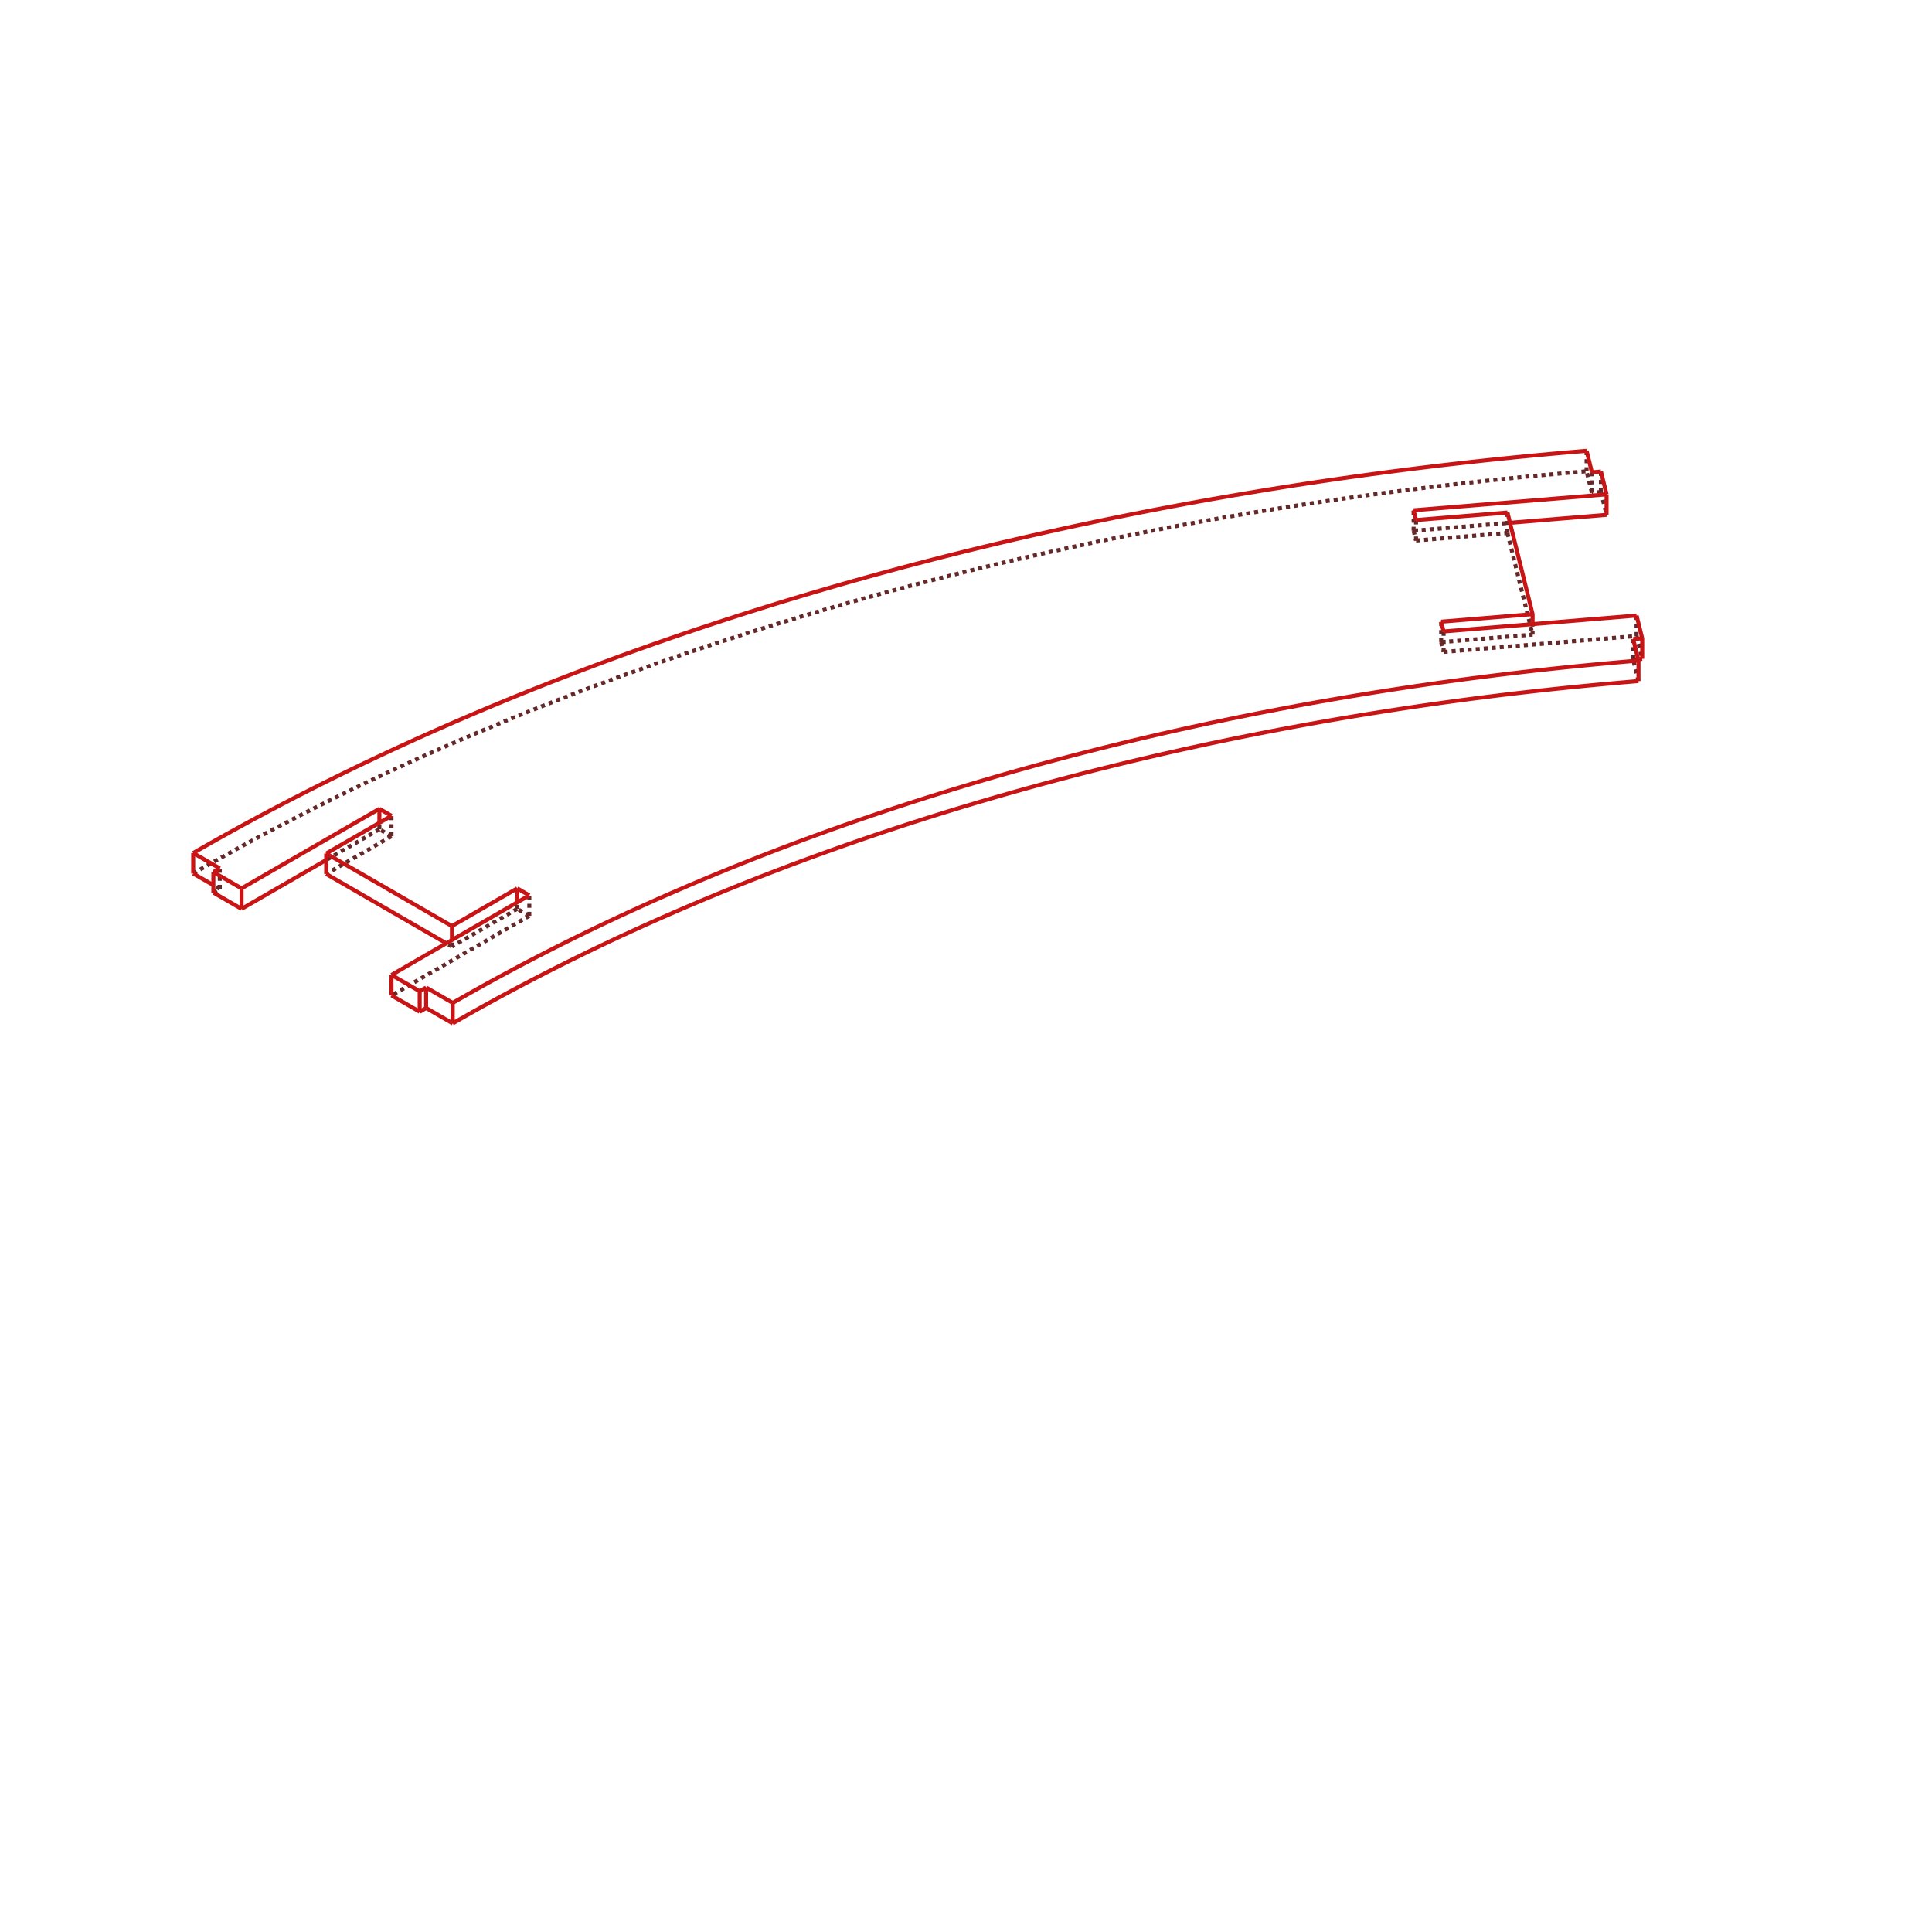
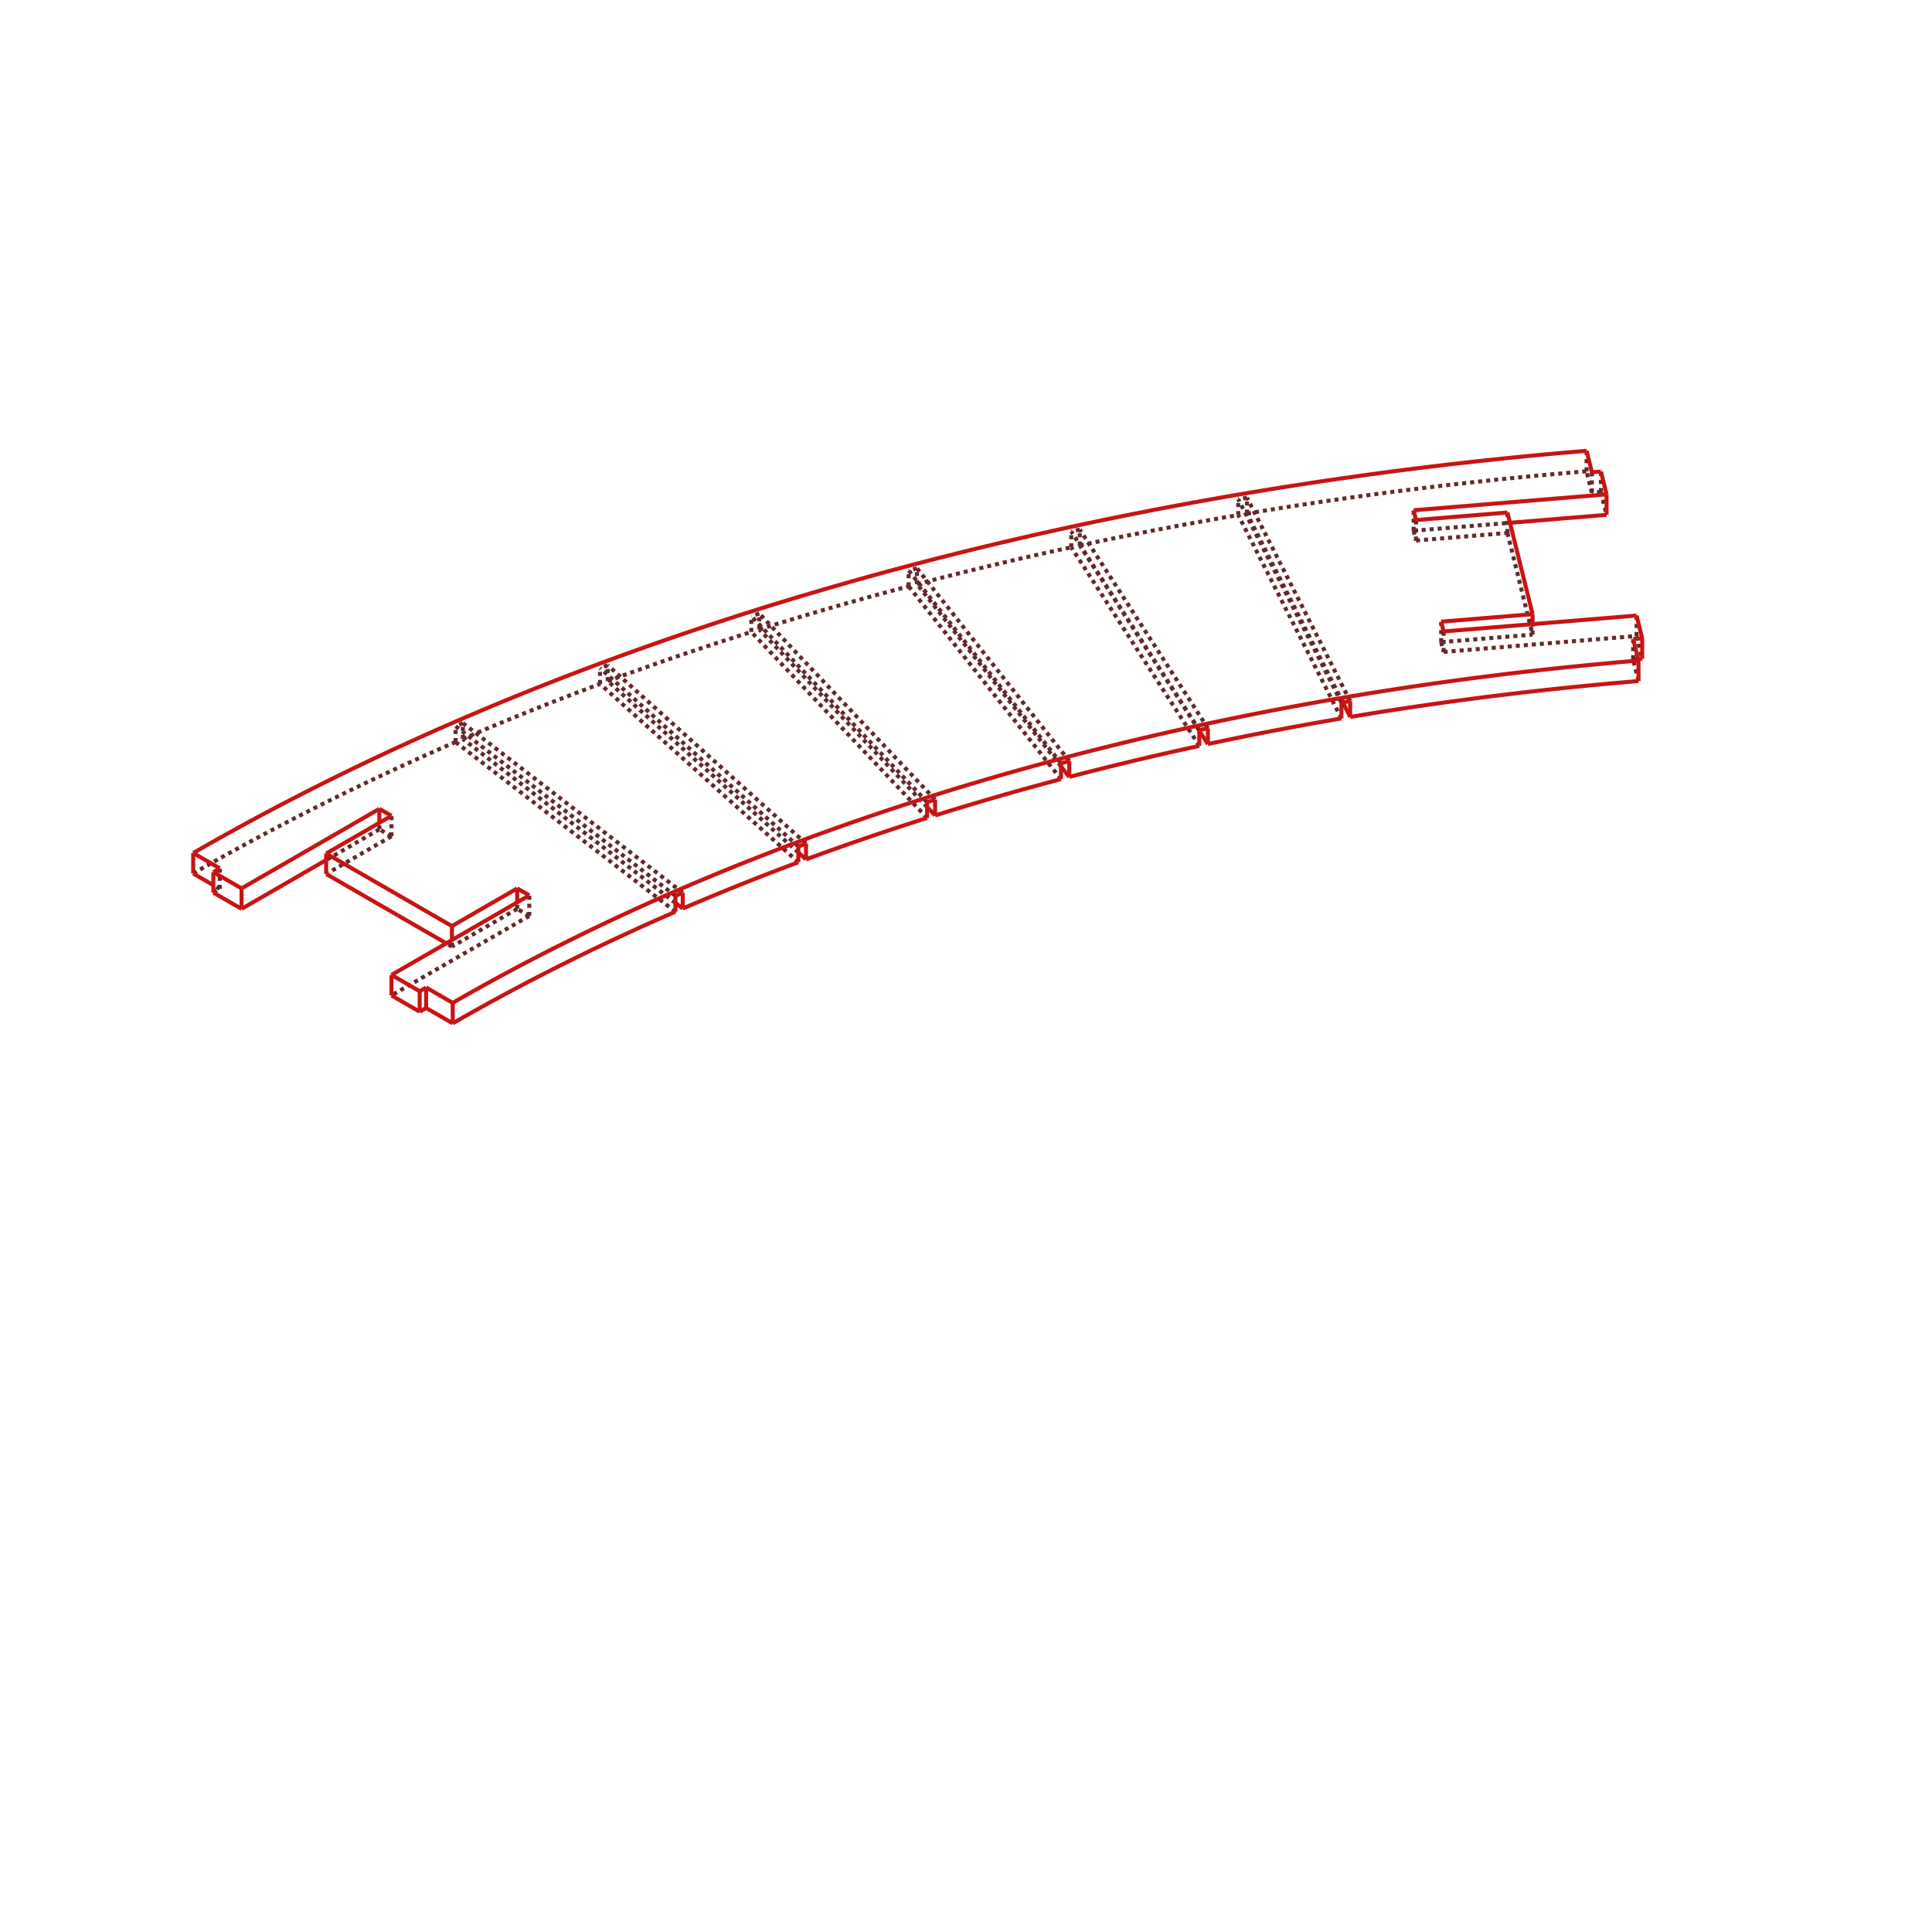
<svg xmlns="http://www.w3.org/2000/svg" width="480.0" height="480.0">
  <g transform="scale(2.831888, -2.831888)   translate(86.89682,-63.51376)" stroke-width="0.353" fill="none">
    <g stroke="rgb(100,40,40)" fill="none" stroke-dasharray="0.353,0.353">
      <path d="M53.556,20.347 L54.051,18.347 " />
      <path d="M53.556,20.347 L53.556,22.143 " />
      <path d="M37.123,16.95 L37.123,18.747 " />
      <path d="M37.123,16.95 L45.577,17.648 " />
      <path d="M56.82,5.686 L56.385,5.65 " />
      <path d="M56.851,3.764 L56.385,5.65 " />
-       <path d="M-40.461,-16.836 L-52.552,-23.817 " />
-       <path d="M-40.461,-16.836 L-41.521,-16.224 " />
-       <path d="M-41.521,-16.224 L-47.249,-19.531 " />
-       <path d="M-47.249,-19.531 L-47.744,-19.245 " />
-       <path d="M-52.552,-9.855 L-58.28,-13.162 " />
-       <path d="M-52.552,-9.855 L-53.613,-9.243 " />
-       <path d="M-53.613,-9.243 L-58.28,-11.937 " />
-       <path d="M-68.179,-14.795 L-67.614,-14.468 " />
-       <path d="M-67.614,-14.468 L-68.179,-14.142 " />
-       <path d="M-69.947,-13.121 L-69.177,-12.679 L-68.403,-12.239 L-67.625,-11.801 L-66.843,-11.365 L-66.058,-10.932 L-65.269,-10.5 L-64.476,-10.072 L-63.679,-9.645 L-62.879,-9.221 L-62.075,-8.799 L-61.267,-8.38 L-60.456,-7.963 L-59.641,-7.548 L-58.823,-7.135 L-58.001,-6.725 L-57.175,-6.318 L-56.346,-5.912 L-55.513,-5.51 L-54.677,-5.109 L-53.837,-4.711 L-52.994,-4.316 L-52.147,-3.922 L-51.297,-3.532 L-50.444,-3.144 L-49.587,-2.758 L-48.727,-2.375 L-47.863,-1.994 L-46.997,-1.616 L-46.127,-1.24 L-45.253,-0.867 L-44.377,-0.497 L-43.497,-0.129 L-42.614,0.237 L-41.728,0.6 L-40.839,0.96 L-39.946,1.318 L-39.051,1.673 L-38.152,2.026 L-37.251,2.375 L-36.346,2.723 L-35.438,3.067 L-34.528,3.41 L-33.614,3.749 L-32.698,4.086 L-31.778,4.42 L-30.856,4.751 L-29.93,5.08 L-29.002,5.406 L-28.071,5.729 L-27.138,6.05 L-26.201,6.368 L-25.262,6.683 L-24.32,6.995 L-23.375,7.305 L-22.428,7.612 L-21.478,7.916 L-20.525,8.218 L-19.57,8.516 L-18.612,8.812 L-17.651,9.105 L-16.688,9.396 L-15.723,9.683 L-14.755,9.968 L-13.784,10.25 L-12.811,10.529 L-11.836,10.805 L-10.858,11.079 L-9.878,11.349 L-8.895,11.617 L-7.911,11.882 L-6.924,12.144 L-5.934,12.403 L-4.943,12.66 L-3.949,12.913 L-2.953,13.163 L-1.955,13.411 L-0.954,13.656 L0.048,13.898 L1.052,14.137 L2.059,14.373 L3.068,14.606 L4.078,14.836 L5.091,15.063 L6.106,15.287 L7.122,15.508 L8.141,15.727 L9.161,15.942 L10.183,16.155 L11.207,16.364 L12.233,16.571 L13.261,16.774 L14.29,16.975 L15.321,17.172 L16.354,17.367 L17.389,17.558 L18.425,17.747 L19.463,17.932 L20.502,18.115 L21.543,18.294 L22.585,18.471 L23.63,18.644 L24.675,18.814 L25.722,18.982 L26.771,19.146 L27.82,19.307 L28.872,19.466 L29.924,19.621 L30.978,19.773 L32.034,19.922 L33.09,20.068 L34.148,20.211 L35.207,20.351 L36.267,20.488 L37.329,20.621 L38.391,20.752 L39.455,20.879 L40.52,21.004 L41.586,21.125 L42.653,21.243 L43.721,21.359 L44.79,21.471 L45.86,21.58 L46.93,21.685 L48.002,21.788 L49.075,21.888 L50.148,21.984 L51.223,22.078 L52.298,22.168 " />
+       <path d="M30.908,1.895 L22.506,18.457 " />
+       <path d="M22.506,18.457 L23.422,18.61 L24.339,18.76 L25.257,18.908 L26.176,19.053 L27.097,19.197 L28.018,19.337 L28.941,19.476 L29.864,19.612 L30.789,19.746 L31.714,19.877 L32.641,20.006 L33.569,20.133 L34.497,20.257 L35.427,20.379 L36.357,20.499 L37.288,20.616 L38.221,20.731 L39.154,20.844 L40.088,20.954 L41.022,21.061 L41.958,21.167 L42.894,21.27 L43.831,21.37 L44.769,21.468 L45.708,21.564 L46.647,21.658 L47.587,21.749 L48.528,21.837 L49.47,21.924 L50.412,22.007 L51.354,22.089 L52.298,22.168 " />
      <path d="M52.764,20.282 L52.298,22.168 " />
      <path d="M53.556,20.347 L52.764,20.282 " />
      <path d="M37.123,16.95 L37.335,16.093 " />
      <path d="M37.335,16.093 L45.354,16.755 " />
      <path d="M45.354,16.755 L47.56,7.838 " />
      <path d="M39.541,7.177 L47.56,7.838 " />
      <path d="M39.541,7.177 L39.754,6.32 " />
      <path d="M39.754,6.32 L56.682,7.716 " />
      <path d="M56.682,7.716 L57.177,5.715 " />
      <path d="M52.764,22.078 L52.764,20.282 " />
      <path d="M56.385,7.446 L56.385,5.65 " />
      <path d="M-40.461,-16.836 L-40.461,-15.04 " />
+       <path d="M-40.461,-16.836 L-52.552,-23.817 " />
      <path d="M-41.521,-16.224 L-41.521,-15.652 " />
+       <path d="M-40.461,-16.836 L-41.521,-16.224 " />
+       <path d="M-41.521,-16.224 L-47.249,-19.531 " />
      <path d="M-47.249,-19.531 L-47.249,-18.959 " />
+       <path d="M-47.249,-19.531 L-47.744,-19.245 " />
+       <path d="M-52.552,-9.855 L-58.28,-13.162 " />
      <path d="M-52.552,-9.855 L-52.552,-8.059 " />
      <path d="M-53.613,-9.243 L-53.613,-8.671 " />
+       <path d="M-52.552,-9.855 L-53.613,-9.243 " />
+       <path d="M-53.613,-9.243 L-58.28,-11.937 " />
+       <path d="M-68.179,-14.795 L-67.614,-14.468 " />
      <path d="M-67.614,-14.468 L-67.614,-12.672 " />
+       <path d="M-67.614,-14.468 L-68.179,-14.142 " />
      <path d="M52.298,22.168 L52.298,23.964 " />
+       <path d="M22.506,18.457 L22.506,19.845 " />
+       <path d="M22.506,19.845 L21.738,19.716 " />
+       <path d="M21.738,18.327 L21.738,19.716 " />
+       <path d="M7.836,15.662 L8.696,15.844 L9.557,16.025 L10.419,16.203 L11.282,16.379 L12.147,16.553 L13.013,16.725 L13.88,16.895 L14.748,17.063 L15.618,17.228 L16.489,17.392 L17.361,17.553 L18.234,17.712 L19.108,17.869 L19.984,18.024 L20.86,18.177 L21.738,18.327 " />
+       <path d="M7.836,15.662 L7.836,17.05 " />
+       <path d="M7.836,17.05 L7.087,16.889 " />
+       <path d="M7.087,15.501 L7.087,16.889 " />
+       <path d="M-6.45,12.269 L-5.615,12.486 L-4.779,12.702 L-3.941,12.915 L-3.102,13.126 L-2.261,13.336 L-1.418,13.543 L-0.574,13.748 L0.271,13.951 L1.118,14.152 L1.966,14.351 L2.816,14.548 L3.667,14.743 L4.52,14.935 L5.374,15.126 L6.23,15.314 L7.087,15.501 " />
+       <path d="M-6.45,12.269 L-6.45,13.657 " />
+       <path d="M-6.45,13.657 L-7.178,13.465 " />
+       <path d="M-7.178,12.077 L-7.178,13.465 " />
+       <path d="M-20.28,8.295 L-19.474,8.546 L-18.666,8.795 L-17.857,9.043 L-17.046,9.288 L-16.233,9.532 L-15.419,9.773 L-14.602,10.013 L-13.784,10.25 L-12.964,10.485 L-12.143,10.719 L-11.319,10.95 L-10.494,11.18 L-9.668,11.407 L-8.839,11.632 L-8.009,11.856 L-7.178,12.077 " />
+       <path d="M-20.28,8.295 L-20.28,9.683 " />
+       <path d="M-20.28,9.683 L-20.982,9.462 " />
+       <path d="M-20.982,8.074 L-20.982,9.462 " />
+       <path d="M-33.582,3.761 L-32.81,4.045 L-32.035,4.327 L-31.259,4.607 L-30.48,4.885 L-29.699,5.161 L-28.917,5.436 L-28.132,5.708 L-27.345,5.979 L-26.557,6.247 L-25.766,6.514 L-24.973,6.779 L-24.179,7.042 L-23.383,7.303 L-22.584,7.562 L-21.784,7.819 L-20.982,8.074 " />
+       <path d="M-33.582,3.761 L-33.582,5.149 " />
+       <path d="M-33.582,5.149 L-34.255,4.899 " />
+       <path d="M-34.255,3.511 L-34.255,4.899 " />
+       <path d="M-46.29,-1.311 L-45.555,-0.995 L-44.817,-0.682 L-44.077,-0.371 L-43.335,-0.061 L-42.59,0.247 L-41.844,0.553 L-41.095,0.857 L-40.343,1.159 L-39.59,1.46 L-38.834,1.758 L-38.077,2.055 L-37.317,2.35 L-36.555,2.643 L-35.79,2.934 L-35.024,3.224 L-34.255,3.511 " />
+       <path d="M-46.29,-1.311 L-46.29,0.078 " />
+       <path d="M-46.29,0.078 L-46.93,-0.199 " />
+       <path d="M-46.93,-1.587 L-46.93,-0.199 " />
+       <path d="M-69.947,-13.121 L-69.272,-12.733 L-68.593,-12.346 L-67.912,-11.961 L-67.227,-11.578 L-66.54,-11.197 L-65.85,-10.817 L-65.157,-10.44 L-64.461,-10.064 L-63.762,-9.689 L-63.06,-9.317 L-62.356,-8.946 L-61.649,-8.577 L-60.938,-8.21 L-60.226,-7.845 L-59.51,-7.481 L-58.791,-7.12 L-58.07,-6.76 L-57.346,-6.402 L-56.619,-6.046 L-55.89,-5.691 L-55.158,-5.339 L-54.423,-4.988 L-53.686,-4.64 L-52.945,-4.293 L-52.203,-3.948 L-51.457,-3.605 L-50.709,-3.264 L-49.959,-2.925 L-49.205,-2.588 L-48.45,-2.252 L-47.691,-1.919 L-46.93,-1.587 " />
      <path d="M37.335,16.093 L37.335,17.889 " />
      <path d="M45.354,16.755 L45.354,18.551 " />
      <path d="M47.56,7.838 L47.56,8.76 " />
      <path d="M39.541,7.177 L39.541,8.973 " />
      <path d="M39.754,6.32 L39.754,8.116 " />
      <path d="M56.682,7.716 L56.682,9.512 " />
+       <path d="M31.556,2.004 L22.506,19.845 " />
+       <path d="M-27.639,-16.472 L-46.93,-1.587 " />
+       <path d="M-27.639,-15.084 L-46.93,-0.199 " />
+       <path d="M-26.998,-14.807 L-46.29,0.078 " />
+       <path d="M-27.639,-15.701 L-46.29,-1.311 " />
+       <path d="M-16.855,-12.131 L-34.255,3.511 " />
+       <path d="M-16.855,-10.743 L-34.255,4.899 " />
+       <path d="M-16.182,-10.494 L-33.582,5.149 " />
+       <path d="M-16.855,-11.277 L-33.582,3.761 " />
+       <path d="M-5.561,-8.247 L-20.982,8.074 " />
+       <path d="M-5.561,-6.859 L-20.982,9.462 " />
+       <path d="M-4.859,-6.637 L-20.28,9.683 " />
+       <path d="M-5.561,-7.282 L-20.28,8.295 " />
+       <path d="M6.184,-4.838 L-7.178,12.077 " />
+       <path d="M6.184,-3.45 L-7.178,13.465 " />
+       <path d="M6.912,-3.258 L-6.45,13.657 " />
+       <path d="M6.184,-3.725 L-6.45,12.269 " />
+       <path d="M18.321,-1.922 L7.087,15.501 " />
+       <path d="M18.321,-0.534 L7.087,16.889 " />
+       <path d="M19.071,-0.372 L7.836,17.05 " />
+       <path d="M18.321,-0.598 L7.836,15.662 " />
+       <path d="M30.788,0.486 L21.738,18.327 " />
+       <path d="M30.788,1.874 L21.738,19.716 " />
    </g>
    <g stroke="rgb(200,20,20)" fill="none">
      <path d="M53.556,22.143 L54.051,20.143 " />
      <path d="M54.051,18.347 L54.051,20.143 " />
      <path d="M57.177,7.512 L56.385,7.446 " />
      <path d="M56.385,7.446 L56.851,5.56 " />
      <path d="M-47.178,-24.47 L-46.523,-24.094 L-45.864,-23.719 L-45.202,-23.347 L-44.537,-22.976 L-43.869,-22.607 L-43.197,-22.24 L-42.522,-21.875 L-41.844,-21.512 L-41.163,-21.151 L-40.479,-20.792 L-39.792,-20.435 L-39.101,-20.08 L-38.408,-19.727 L-37.711,-19.377 L-37.012,-19.028 L-36.309,-18.681 L-35.603,-18.336 L-34.895,-17.993 L-34.183,-17.652 L-33.469,-17.314 L-32.751,-16.977 L-32.031,-16.642 L-31.307,-16.31 L-30.581,-15.98 L-29.852,-15.651 L-29.12,-15.325 L-28.385,-15.001 L-27.648,-14.68 L-26.907,-14.36 L-26.164,-14.042 L-25.418,-13.727 L-24.669,-13.414 L-23.918,-13.103 L-23.164,-12.794 L-22.407,-12.487 L-21.648,-12.183 L-20.886,-11.881 L-20.121,-11.581 L-19.354,-11.283 L-18.584,-10.987 L-17.812,-10.694 L-17.037,-10.403 L-16.259,-10.114 L-15.479,-9.828 L-14.697,-9.543 L-13.912,-9.261 L-13.124,-8.982 L-12.334,-8.704 L-11.542,-8.429 L-10.748,-8.156 L-9.951,-7.886 L-9.151,-7.617 L-8.35,-7.351 L-7.546,-7.088 L-6.739,-6.827 L-5.931,-6.568 L-5.12,-6.311 L-4.307,-6.057 L-3.492,-5.805 L-2.675,-5.556 L-1.855,-5.309 L-1.033,-5.064 L-0.21,-4.822 L0.616,-4.582 L1.444,-4.344 L2.274,-4.109 L3.106,-3.876 L3.94,-3.646 L4.776,-3.418 L5.614,-3.193 L6.454,-2.97 L7.296,-2.749 L8.14,-2.531 L8.986,-2.316 L9.833,-2.102 L10.683,-1.892 L11.534,-1.683 L12.387,-1.478 L13.242,-1.274 L14.099,-1.073 L14.957,-0.875 L15.817,-0.679 L16.679,-0.486 L17.542,-0.295 L18.407,-0.107 L19.274,0.079 L20.142,0.262 L21.012,0.443 L21.884,0.621 L22.757,0.797 L23.631,0.97 L24.507,1.141 L25.385,1.309 L26.264,1.475 L27.144,1.638 L28.026,1.798 L28.909,1.956 L29.793,2.111 L30.679,2.264 L31.567,2.414 L32.455,2.562 L33.345,2.707 L34.236,2.849 L35.128,2.989 L36.021,3.126 L36.916,3.261 L37.812,3.393 L38.709,3.522 L39.607,3.649 L40.506,3.773 L41.406,3.895 L42.307,4.014 L43.21,4.13 L44.113,4.244 L45.017,4.355 L45.923,4.464 L46.829,4.57 L47.736,4.673 L48.644,4.774 L49.552,4.872 L50.462,4.967 L51.373,5.06 L52.284,5.15 L53.196,5.237 L54.109,5.322 L55.022,5.404 L55.936,5.484 L56.851,5.56 " />
      <path d="M-49.512,-23.123 L-47.178,-24.47 " />
      <path d="M-50.077,-23.45 L-49.512,-23.123 " />
      <path d="M-50.077,-23.45 L-52.552,-22.021 " />
-       <path d="M-52.552,-22.021 L-40.461,-15.04 " />
-       <path d="M-41.521,-14.427 L-40.461,-15.04 " />
-       <path d="M-47.249,-17.734 L-41.521,-14.427 " />
-       <path d="M-58.28,-11.366 L-47.249,-17.734 " />
-       <path d="M-58.28,-11.366 L-52.552,-8.059 " />
-       <path d="M-53.613,-7.446 L-52.552,-8.059 " />
-       <path d="M-65.704,-14.427 L-53.613,-7.446 " />
+       <path d="M-40.461,-15.04 L-52.552,-22.021 " />
+       <path d="M-40.461,-15.04 L-41.521,-14.427 " />
+       <path d="M-41.521,-14.427 L-47.249,-17.734 " />
+       <path d="M-47.249,-17.734 L-58.28,-11.366 " />
+       <path d="M-52.552,-8.059 L-58.28,-11.366 " />
+       <path d="M-52.552,-8.059 L-53.613,-7.446 " />
+       <path d="M-53.613,-7.446 L-65.704,-14.427 " />
      <path d="M-65.704,-14.427 L-68.179,-12.999 " />
      <path d="M-68.179,-12.999 L-67.614,-12.672 " />
      <path d="M-69.947,-11.325 L-67.614,-12.672 " />
      <path d="M-69.947,-11.325 L-69.177,-10.882 L-68.403,-10.442 L-67.625,-10.004 L-66.843,-9.569 L-66.058,-9.135 L-65.269,-8.704 L-64.476,-8.275 L-63.679,-7.849 L-62.879,-7.425 L-62.075,-7.003 L-61.267,-6.583 L-60.456,-6.166 L-59.641,-5.751 L-58.823,-5.339 L-58.001,-4.929 L-57.175,-4.521 L-56.346,-4.116 L-55.513,-3.713 L-54.677,-3.313 L-53.837,-2.915 L-52.994,-2.519 L-52.147,-2.126 L-51.297,-1.736 L-50.444,-1.347 L-49.587,-0.962 L-48.727,-0.579 L-47.863,-0.198 L-46.997,0.18 L-46.127,0.556 L-45.253,0.929 L-44.377,1.3 L-43.497,1.668 L-42.614,2.033 L-41.728,2.396 L-40.839,2.756 L-39.946,3.114 L-39.051,3.469 L-38.152,3.822 L-37.251,4.172 L-36.346,4.519 L-35.438,4.864 L-34.528,5.206 L-33.614,5.545 L-32.698,5.882 L-31.778,6.216 L-30.856,6.547 L-29.93,6.876 L-29.002,7.202 L-28.071,7.525 L-27.138,7.846 L-26.201,8.164 L-25.262,8.479 L-24.32,8.792 L-23.375,9.101 L-22.428,9.408 L-21.478,9.713 L-20.525,10.014 L-19.57,10.313 L-18.612,10.609 L-17.651,10.902 L-16.688,11.192 L-15.723,11.48 L-14.755,11.764 L-13.784,12.046 L-12.811,12.325 L-11.836,12.602 L-10.858,12.875 L-9.878,13.146 L-8.895,13.413 L-7.911,13.678 L-6.924,13.94 L-5.934,14.2 L-4.943,14.456 L-3.949,14.709 L-2.953,14.96 L-1.955,15.207 L-0.954,15.452 L0.048,15.694 L1.052,15.933 L2.059,16.169 L3.068,16.402 L4.078,16.632 L5.091,16.859 L6.106,17.083 L7.122,17.305 L8.141,17.523 L9.161,17.738 L10.183,17.951 L11.207,18.16 L12.233,18.367 L13.261,18.57 L14.29,18.771 L15.321,18.968 L16.354,19.163 L17.389,19.354 L18.425,19.543 L19.463,19.729 L20.502,19.911 L21.543,20.09 L22.585,20.267 L23.63,20.44 L24.675,20.611 L25.722,20.778 L26.771,20.942 L27.82,21.104 L28.872,21.262 L29.924,21.417 L30.978,21.569 L32.034,21.718 L33.09,21.864 L34.148,22.007 L35.207,22.147 L36.267,22.284 L37.329,22.418 L38.391,22.548 L39.455,22.676 L40.52,22.8 L41.586,22.921 L42.653,23.04 L43.721,23.155 L44.79,23.267 L45.86,23.376 L46.93,23.482 L48.002,23.584 L49.075,23.684 L50.148,23.781 L51.223,23.874 L52.298,23.964 " />
      <path d="M52.298,23.964 L52.764,22.078 " />
      <path d="M53.556,22.143 L52.764,22.078 " />
      <path d="M37.123,18.747 L54.051,20.143 " />
      <path d="M37.123,18.747 L37.335,17.889 " />
      <path d="M37.335,17.889 L45.354,18.551 " />
      <path d="M45.354,18.551 L47.56,9.635 " />
      <path d="M39.541,8.973 L47.56,9.635 " />
      <path d="M39.541,8.973 L39.754,8.116 " />
      <path d="M39.754,8.116 L56.682,9.512 " />
      <path d="M56.682,9.512 L57.177,7.512 " />
      <path d="M45.577,17.648 L54.051,18.347 " />
      <path d="M57.177,5.715 L56.82,5.686 " />
-       <path d="M-47.178,-26.267 L-46.523,-25.89 L-45.864,-25.516 L-45.202,-25.143 L-44.537,-24.772 L-43.869,-24.403 L-43.197,-24.037 L-42.522,-23.672 L-41.844,-23.309 L-41.163,-22.948 L-40.479,-22.589 L-39.792,-22.232 L-39.101,-21.877 L-38.408,-21.524 L-37.711,-21.173 L-37.012,-20.824 L-36.309,-20.477 L-35.603,-20.132 L-34.895,-19.789 L-34.183,-19.449 L-33.469,-19.11 L-32.751,-18.773 L-32.031,-18.439 L-31.307,-18.106 L-30.581,-17.776 L-29.852,-17.448 L-29.12,-17.122 L-28.385,-16.798 L-27.648,-16.476 L-26.907,-16.156 L-26.164,-15.839 L-25.418,-15.523 L-24.669,-15.21 L-23.918,-14.899 L-23.164,-14.59 L-22.407,-14.284 L-21.648,-13.979 L-20.886,-13.677 L-20.121,-13.377 L-19.354,-13.079 L-18.584,-12.784 L-17.812,-12.49 L-17.037,-12.199 L-16.259,-11.91 L-15.479,-11.624 L-14.697,-11.34 L-13.912,-11.058 L-13.124,-10.778 L-12.334,-10.5 L-11.542,-10.225 L-10.748,-9.952 L-9.951,-9.682 L-9.151,-9.414 L-8.35,-9.148 L-7.546,-8.884 L-6.739,-8.623 L-5.931,-8.364 L-5.12,-8.107 L-4.307,-7.853 L-3.492,-7.601 L-2.675,-7.352 L-1.855,-7.105 L-1.033,-6.86 L-0.21,-6.618 L0.616,-6.378 L1.444,-6.14 L2.274,-5.905 L3.106,-5.673 L3.94,-5.442 L4.776,-5.215 L5.614,-4.989 L6.454,-4.766 L7.296,-4.546 L8.14,-4.328 L8.986,-4.112 L9.833,-3.899 L10.683,-3.688 L11.534,-3.48 L12.387,-3.274 L13.242,-3.071 L14.099,-2.87 L14.957,-2.671 L15.817,-2.476 L16.679,-2.282 L17.542,-2.091 L18.407,-1.903 L19.274,-1.717 L20.142,-1.534 L21.012,-1.353 L21.884,-1.175 L22.757,-0.999 L23.631,-0.826 L24.507,-0.655 L25.385,-0.487 L26.264,-0.322 L27.144,-0.159 L28.026,0.002 L28.909,0.16 L29.793,0.315 L30.679,0.468 L31.567,0.618 L32.455,0.765 L33.345,0.91 L34.236,1.053 L35.128,1.193 L36.021,1.33 L36.916,1.464 L37.812,1.597 L38.709,1.726 L39.607,1.853 L40.506,1.977 L41.406,2.099 L42.307,2.218 L43.21,2.334 L44.113,2.448 L45.017,2.559 L45.923,2.668 L46.829,2.773 L47.736,2.877 L48.644,2.977 L49.552,3.075 L50.462,3.171 L51.373,3.263 L52.284,3.353 L53.196,3.441 L54.109,3.526 L55.022,3.608 L55.936,3.687 L56.851,3.764 " />
-       <path d="M-47.178,-26.267 L-49.512,-24.919 " />
-       <path d="M-50.077,-25.246 L-49.512,-24.919 " />
-       <path d="M-50.077,-25.246 L-52.552,-23.817 " />
-       <path d="M-47.744,-19.245 L-58.28,-13.162 " />
-       <path d="M-58.28,-11.937 L-65.704,-16.224 " />
-       <path d="M-65.704,-16.224 L-68.179,-14.795 " />
-       <path d="M-68.179,-14.142 L-69.947,-13.121 " />
+       <path d="M31.556,0.616 L32.334,0.745 L33.112,0.873 L33.892,0.998 L34.673,1.122 L35.454,1.243 L36.236,1.362 L37.02,1.48 L37.804,1.595 L38.589,1.709 L39.375,1.82 L40.162,1.93 L40.949,2.037 L41.738,2.143 L42.527,2.246 L43.317,2.348 L44.108,2.447 L44.899,2.545 L45.691,2.64 L46.484,2.734 L47.278,2.825 L48.072,2.914 L48.867,3.002 L49.663,3.087 L50.459,3.17 L51.256,3.252 L52.054,3.331 L52.852,3.408 L53.651,3.483 L54.45,3.557 L55.25,3.628 L56.05,3.697 L56.851,3.764 " />
+       <path d="M31.556,0.616 L30.908,1.895 " />
      <path d="M57.177,5.715 L57.177,7.512 " />
      <path d="M56.851,5.56 L56.851,3.764 " />
      <path d="M-47.178,-24.47 L-47.178,-26.267 " />
+       <path d="M-47.178,-26.267 L-46.605,-25.937 L-46.029,-25.609 L-45.45,-25.282 L-44.869,-24.957 L-44.286,-24.633 L-43.7,-24.311 L-43.111,-23.99 L-42.52,-23.671 L-41.927,-23.353 L-41.331,-23.036 L-40.733,-22.722 L-40.133,-22.408 L-39.53,-22.097 L-38.925,-21.787 L-38.317,-21.478 L-37.707,-21.171 L-37.095,-20.865 L-36.48,-20.561 L-35.863,-20.259 L-35.244,-19.958 L-34.623,-19.659 L-33.999,-19.361 L-33.373,-19.065 L-32.745,-18.77 L-32.114,-18.477 L-31.481,-18.186 L-30.846,-17.896 L-30.209,-17.608 L-29.57,-17.322 L-28.928,-17.037 L-28.285,-16.754 L-27.639,-16.472 " />
+       <path d="M-27.639,-15.084 L-27.639,-16.472 " />
+       <path d="M-27.639,-15.084 L-26.998,-14.807 " />
+       <path d="M-26.998,-14.807 L-26.998,-16.195 " />
+       <path d="M-26.998,-16.195 L-26.378,-15.93 L-25.757,-15.666 L-25.133,-15.404 L-24.507,-15.143 L-23.88,-14.883 L-23.25,-14.625 L-22.619,-14.369 L-21.986,-14.114 L-21.351,-13.861 L-20.714,-13.609 L-20.075,-13.359 L-19.435,-13.11 L-18.792,-12.863 L-18.148,-12.618 L-17.502,-12.374 L-16.855,-12.131 " />
+       <path d="M-16.855,-10.743 L-16.855,-12.131 " />
+       <path d="M-16.855,-10.743 L-16.182,-10.494 " />
+       <path d="M-16.182,-10.494 L-16.182,-11.882 " />
+       <path d="M-16.182,-11.882 L-15.531,-11.643 L-14.878,-11.405 L-14.223,-11.169 L-13.567,-10.935 L-12.909,-10.702 L-12.249,-10.47 L-11.587,-10.241 L-10.924,-10.013 L-10.26,-9.786 L-9.593,-9.562 L-8.925,-9.338 L-8.256,-9.117 L-7.584,-8.897 L-6.912,-8.678 L-6.237,-8.462 L-5.561,-8.247 " />
+       <path d="M-5.561,-6.859 L-5.561,-8.247 " />
+       <path d="M-5.561,-6.859 L-4.859,-6.637 " />
+       <path d="M-4.859,-6.637 L-4.859,-8.025 " />
+       <path d="M-4.859,-8.025 L-4.18,-7.814 L-3.499,-7.604 L-2.817,-7.395 L-2.133,-7.188 L-1.448,-6.983 L-0.762,-6.78 L-0.073,-6.578 L0.616,-6.378 L1.307,-6.18 L2,-5.983 L2.694,-5.788 L3.389,-5.594 L4.784,-5.213 L6.184,-4.838 " />
+       <path d="M6.184,-3.45 L6.184,-4.838 " />
+       <path d="M6.184,-3.45 L6.912,-3.258 " />
+       <path d="M6.912,-3.258 L6.912,-4.646 " />
+       <path d="M6.912,-4.646 L8.32,-4.281 L9.734,-3.923 L11.153,-3.573 L12.577,-3.229 L14.006,-2.891 L15.44,-2.561 L16.878,-2.238 L18.321,-1.922 " />
+       <path d="M18.321,-0.534 L18.321,-1.922 " />
+       <path d="M18.321,-0.534 L19.071,-0.372 " />
+       <path d="M19.071,-0.372 L19.071,-1.761 " />
+       <path d="M19.071,-1.761 L20.521,-1.455 L21.975,-1.156 L23.434,-0.865 L24.897,-0.58 L26.364,-0.303 L27.835,-0.033 L29.31,0.23 L30.788,0.486 " />
+       <path d="M30.788,1.874 L30.788,0.486 " />
+       <path d="M30.788,1.874 L31.556,2.004 " />
+       <path d="M31.556,2.004 L31.556,0.616 " />
      <path d="M-49.512,-24.919 L-49.512,-23.123 " />
+       <path d="M-47.178,-26.267 L-49.512,-24.919 " />
+       <path d="M-50.077,-25.246 L-49.512,-24.919 " />
      <path d="M-50.077,-25.246 L-50.077,-23.45 " />
      <path d="M-52.552,-23.817 L-52.552,-22.021 " />
+       <path d="M-50.077,-25.246 L-52.552,-23.817 " />
      <path d="M-41.521,-15.652 L-41.521,-14.427 " />
      <path d="M-47.249,-18.959 L-47.249,-17.734 " />
      <path d="M-58.28,-13.162 L-58.28,-11.366 " />
+       <path d="M-47.744,-19.245 L-58.28,-13.162 " />
      <path d="M-53.613,-8.671 L-53.613,-7.446 " />
      <path d="M-65.704,-16.224 L-65.704,-14.427 " />
+       <path d="M-58.28,-11.937 L-65.704,-16.224 " />
      <path d="M-68.179,-14.795 L-68.179,-12.999 " />
+       <path d="M-65.704,-16.224 L-68.179,-14.795 " />
      <path d="M-69.947,-13.121 L-69.947,-11.325 " />
+       <path d="M-68.179,-14.142 L-69.947,-13.121 " />
      <path d="M47.56,8.76 L47.56,9.635 " />
+       <path d="M-26.998,-16.195 L-27.639,-15.701 " />
+       <path d="M-16.182,-11.882 L-16.855,-11.277 " />
+       <path d="M-4.859,-8.025 L-5.561,-7.282 " />
+       <path d="M6.912,-4.646 L6.184,-3.725 " />
+       <path d="M19.071,-1.761 L18.321,-0.598 " />
    </g>
  </g>
</svg>
